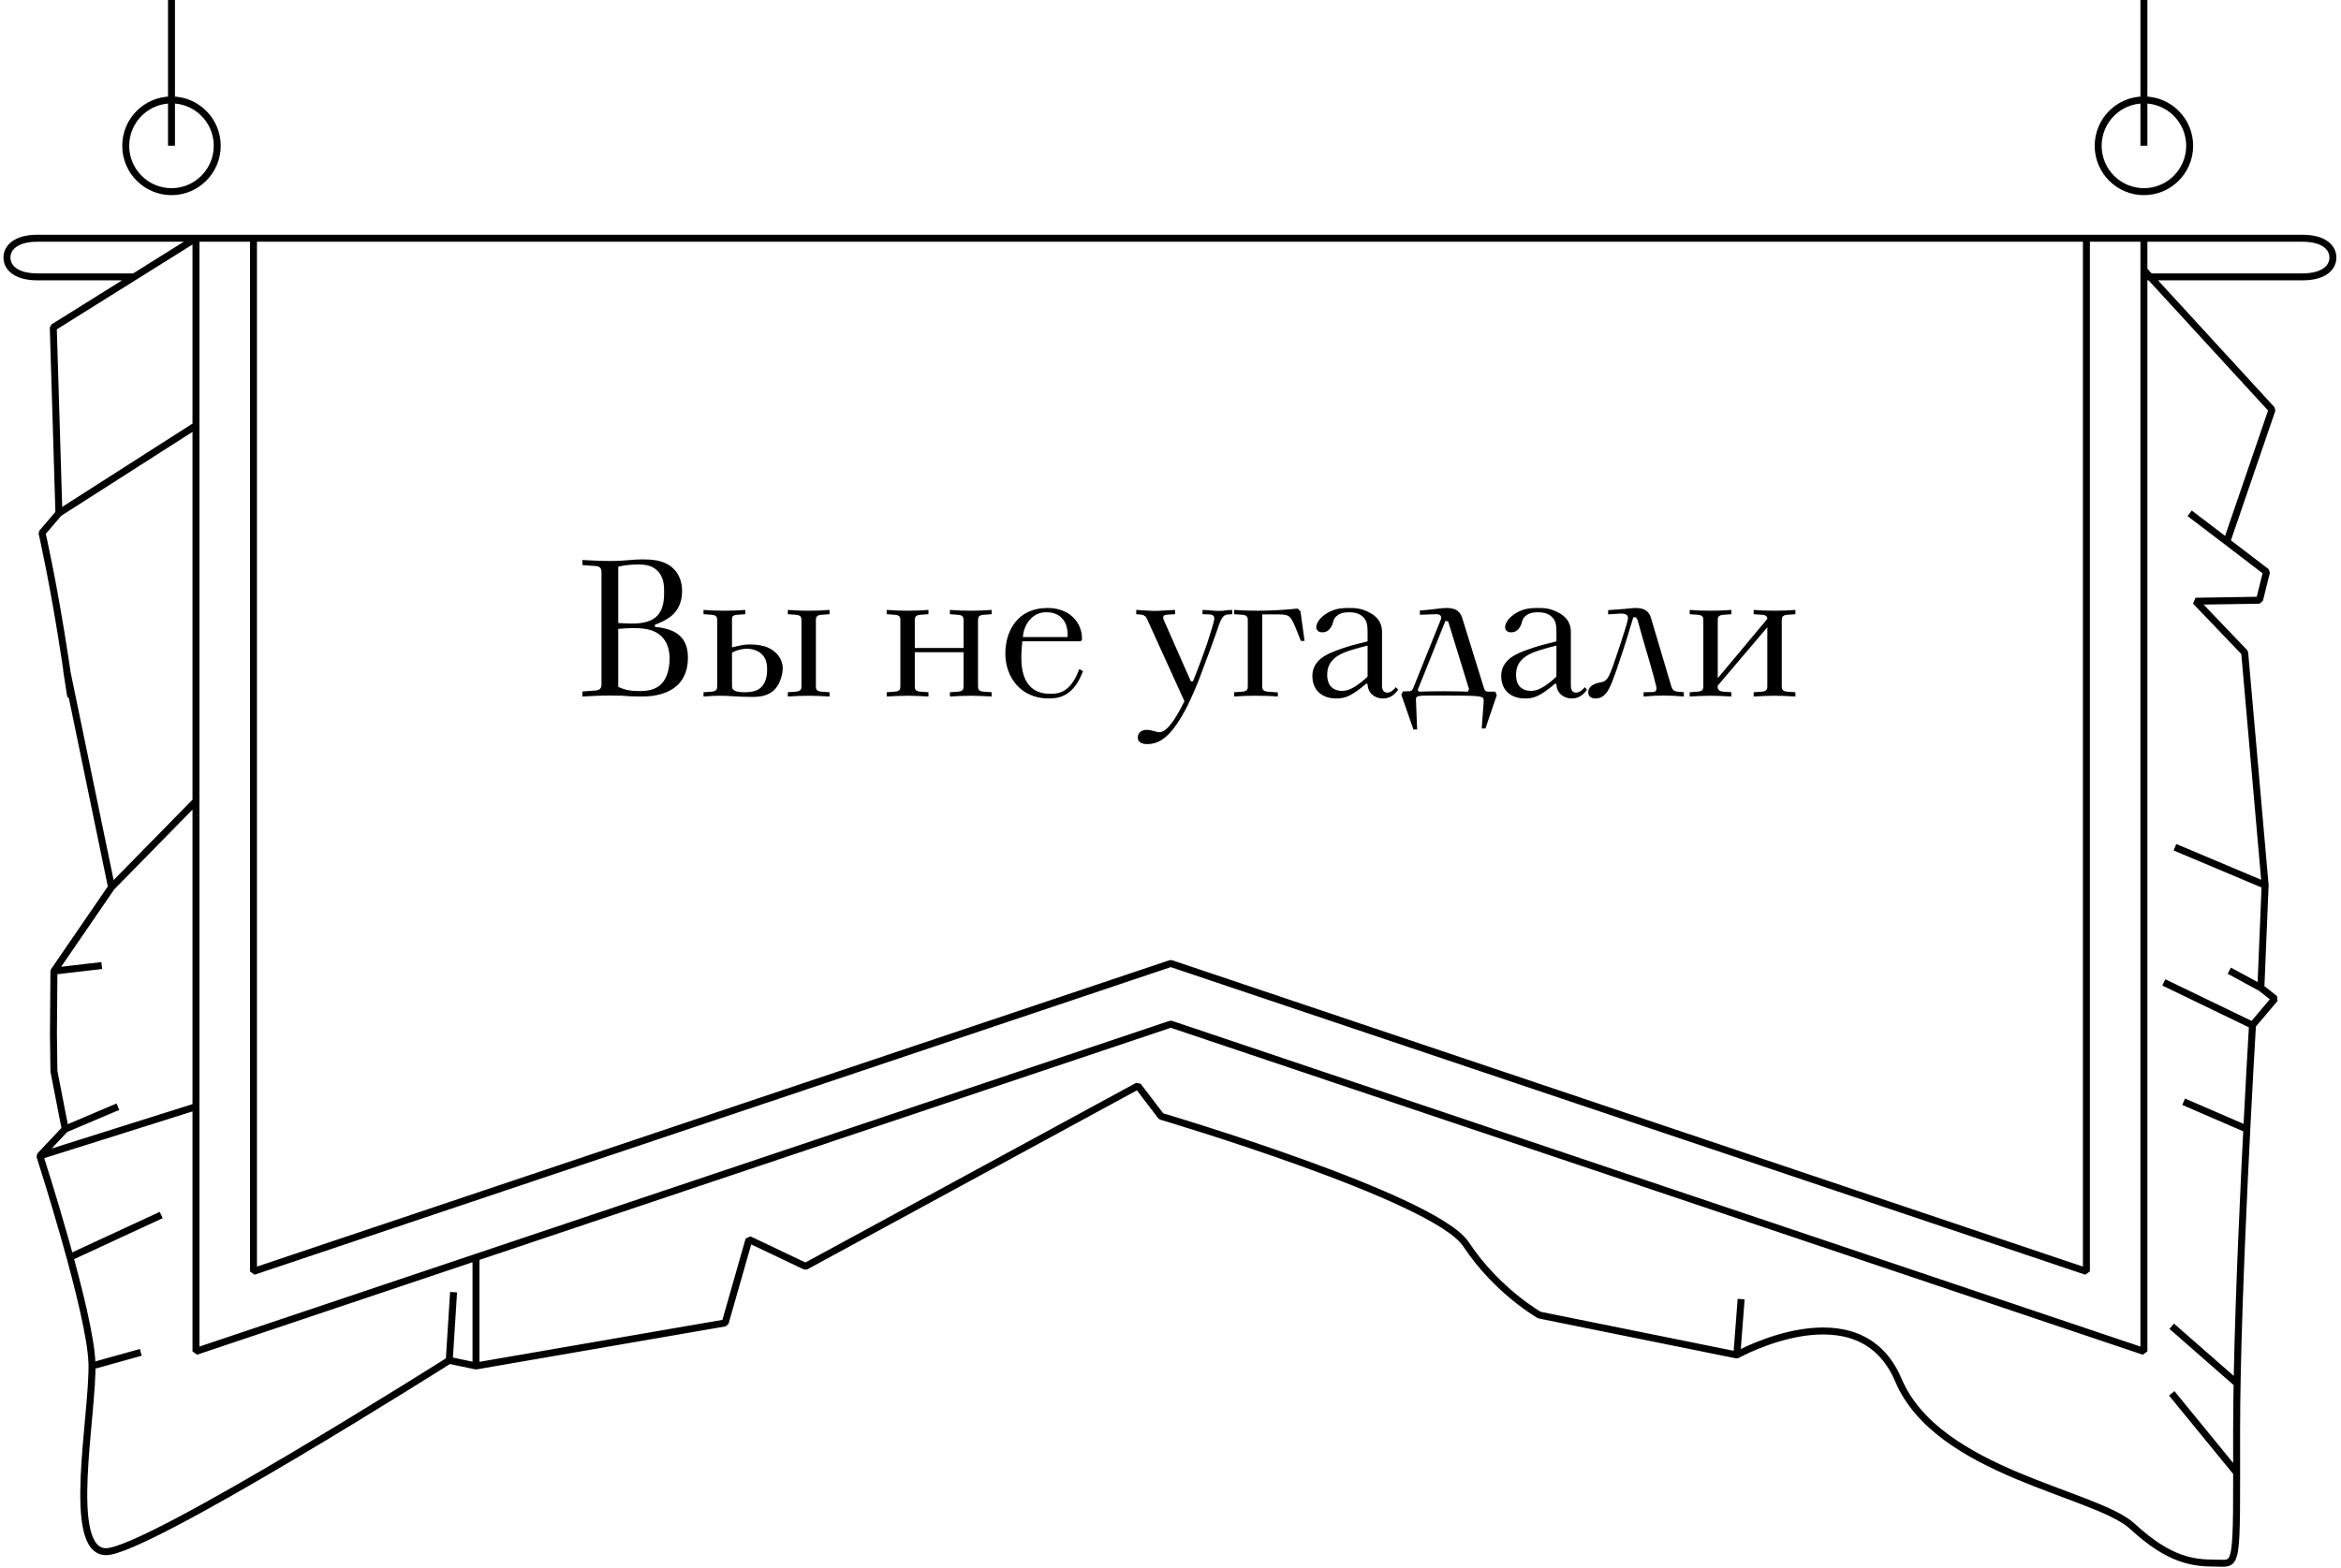
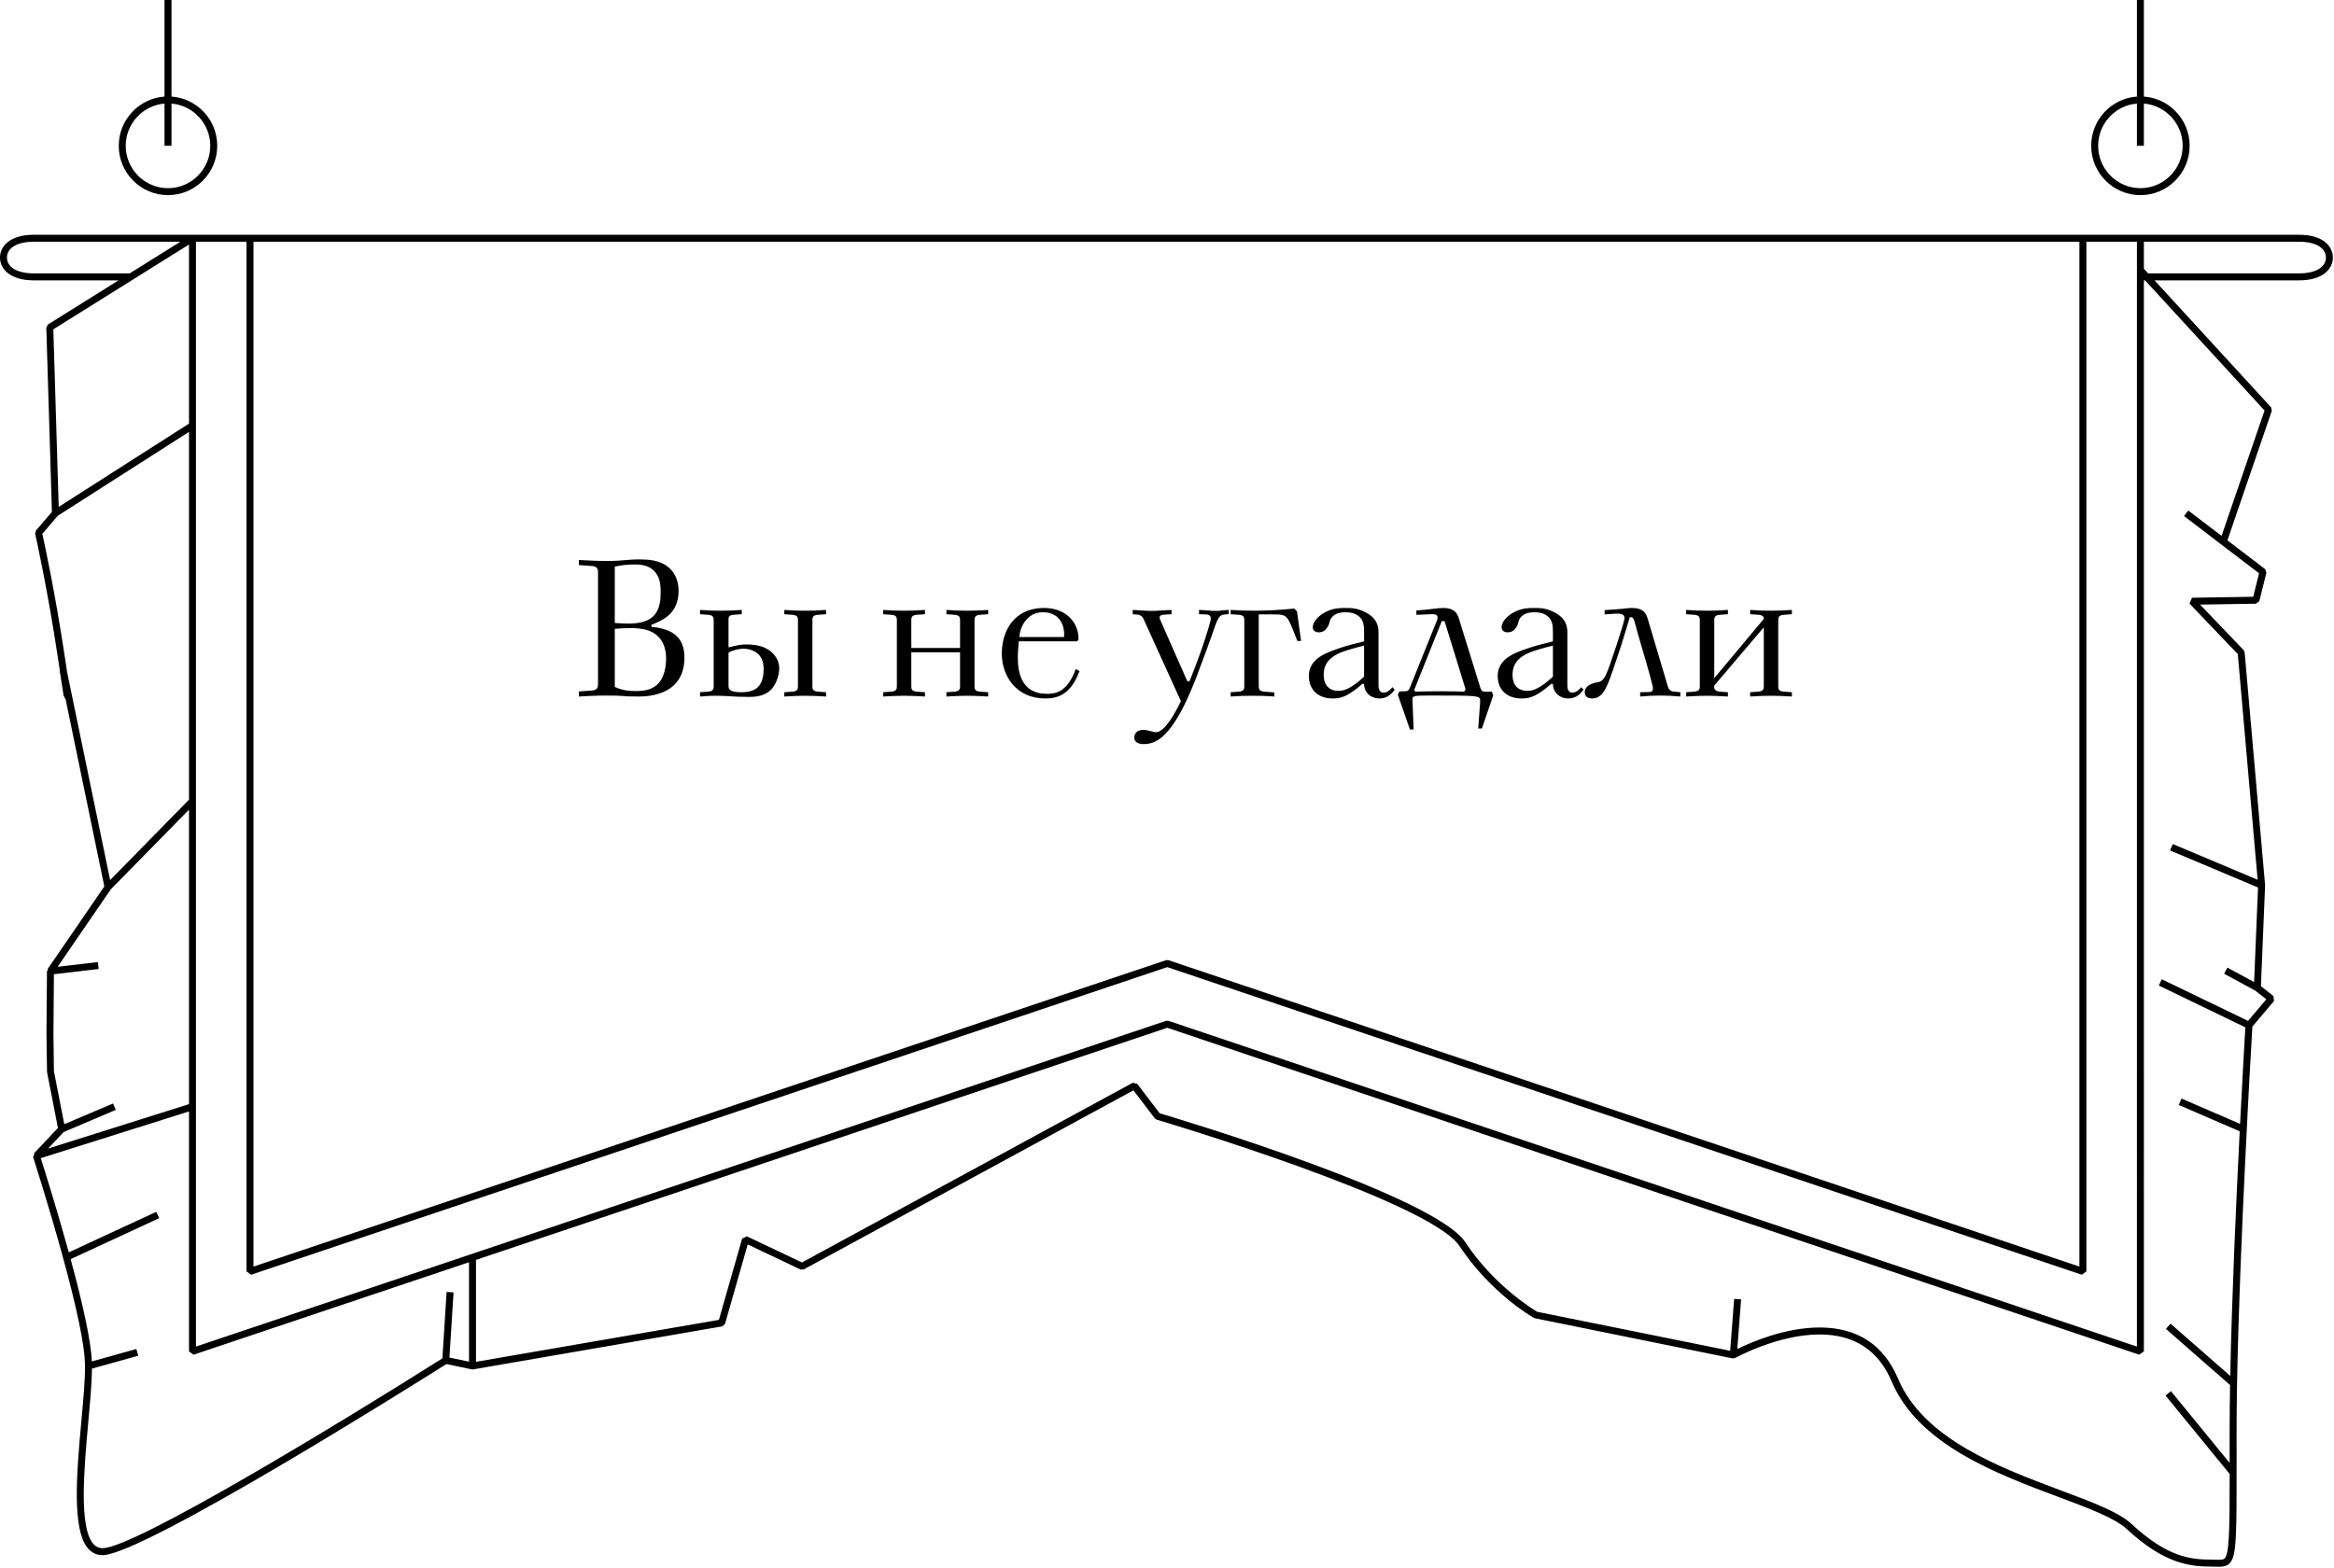
- <svg xmlns="http://www.w3.org/2000/svg" width="336px" height="225px" viewBox="0 0 336 225" version="1.1">
+ <svg xmlns="http://www.w3.org/2000/svg" width="335px" height="225px" viewBox="0 0 335 225" version="1.1">
  <defs />
  <g id="Page-1" stroke="none" stroke-width="1" fill="none" fill-rule="evenodd">
-     <g id="true" transform="translate(-443, -183)">
-       <g id="Imported-Layers-+-Вы-не-угадали" transform="translate(444, 183)">
-         <path d="M323.5,141.823 L324.11,127.092 L321.174,93.685 L314.125,86.319 L323.297,86.173 L324.309,82.111 L318.612,77.755 L325.101,58.82 L306.711,38.778 L306.711,194.023 L167.039,147.032 L27.128,194.023 L27.128,34.205 L6.647,47.008 L7.455,73.671 L5.032,76.509 C5.032,76.509 6.74,83.943 8.356,94.681 C9.971,105.419 8.561,96.202 8.561,96.202 L15.008,127.373 L6.74,139.425 L6.67,148.486 L6.74,153.812 L8.356,162.101 L4.721,165.952 C4.721,165.952 11.992,188.429 12.196,195.724 C12.401,203.017 8.35,222.776 14.217,222.776 C20.076,222.776 63.481,195.307 63.481,195.307 L67.319,196.114 L103.082,189.934 L106.5,177.958 L114.615,181.815 L162.319,155.898 L165.651,160.268 C165.651,160.268 204.96,171.896 209.405,178.629 C213.854,185.364 219.955,188.808 219.955,188.808 L248.287,194.536 C248.287,194.536 265.808,184.763 271.467,198.132 C277.123,211.502 299.83,214.29 305.084,219.153 C310.332,224.013 313.768,224.421 317.004,224.421 C320.237,224.421 320.024,225.8 320.018,205.543 C320.012,185.283 322.295,147.189 322.295,147.189 L325.503,143.398 L323.5,141.823 L323.5,141.823 Z M27.128,34.205 L4.373,34.205 C1.42,34.205 0,35.453 0,36.977 C0,38.504 1.42,39.75 4.373,39.75 L18.258,39.75 L27.128,34.205 L27.128,34.205 Z M329.468,34.205 L306.713,34.205 L306.713,39.75 L329.468,39.75 C332.418,39.75 333.838,38.504 333.838,36.977 C333.838,35.453 332.418,34.205 329.468,34.205 L329.468,34.205 Z M30.18,20.932 C30.18,24.566 27.239,27.516 23.615,27.516 C19.987,27.516 17.045,24.566 17.045,20.932 C17.045,17.299 19.987,14.35 23.615,14.35 C27.239,14.35 30.18,17.299 30.18,20.932 L30.18,20.932 Z M313.279,20.932 C313.279,24.566 310.338,27.516 306.715,27.516 C303.088,27.516 300.149,24.566 300.149,20.932 C300.149,17.299 303.088,14.35 306.715,14.35 C310.338,14.35 313.279,17.299 313.279,20.932 L313.279,20.932 Z M23.613,20.932 L23.613,0 L23.613,20.932 Z M306.713,20.932 L306.713,0 L306.713,20.932 Z M27.128,115.015 L15.008,127.373 L27.128,115.015 Z M8.356,162.101 L15.926,158.888 L8.356,162.101 Z M6.74,139.425 L13.606,138.623 L6.74,139.425 Z M7.455,73.671 L27.128,61.092 L7.455,73.671 Z M322.295,147.189 L309.569,141.044 L322.295,147.189 Z M323.5,141.823 L318.967,139.36 L323.5,141.823 Z M248.287,194.536 L248.903,186.516 L248.287,194.536 Z M67.319,196.114 L67.319,180.502 L67.319,196.114 Z M63.481,195.307 C63.529,194.632 64.1,185.519 64.1,185.519 L63.481,195.307 Z M4.721,165.952 L27.128,158.888 L4.721,165.952 Z M9.048,180.502 L22.143,174.44 L9.048,180.502 Z M12.199,196.114 L19.206,194.161 L12.199,196.114 Z M321.481,162.101 L312.416,158.177 L321.481,162.101 Z M320.088,198.627 L310.707,190.413 L320.088,198.627 Z M324.11,127.092 L311.164,121.638 L324.11,127.092 Z M318.612,77.755 L313.279,73.695 L318.612,77.755 Z M320.022,211.438 L310.707,200.044 L320.022,211.438 Z M298.459,34.205 L298.459,182.54 L167.039,138.324 L35.381,182.54 L35.381,34.205 L298.459,34.205 Z M27.128,34.205 L35.715,34.205 L27.128,34.205 Z M298.128,34.205 L306.715,34.205 L298.128,34.205 Z" id="Imported-Layers" stroke="#000000" stroke-linecap="round" stroke-linejoin="bevel" />
-         <path d="M82.588,80.4 L82.588,81.128 L84.52,81.268 C85.304,81.324 85.332,81.856 85.332,82.136 L85.332,98.264 C85.332,98.46 85.332,99.076 84.52,99.132 L82.588,99.272 L82.588,100 C83.624,99.944 84.94,99.86 86.536,99.86 C89.98,99.86 87.964,100 91.24,100 C93.256,100 95.048,99.468 96.168,98.432 C97.54,97.172 97.736,95.492 97.736,94.428 C97.736,93 97.372,91.712 96,90.844 C95.188,90.34 93.928,90.06 93.004,90.004 L93.004,89.696 C93.536,89.5 94.852,88.968 95.636,88.184 C96.7,87.12 96.896,85.804 96.896,84.852 C96.896,83.872 96.672,82.416 95.328,81.352 C94.124,80.4 92.444,80.316 91.38,80.316 C89.252,80.316 89.112,80.54 86.536,80.54 C85.248,80.54 83.596,80.456 82.588,80.4 L82.588,80.4 Z M87.74,90.284 C88.524,90.228 89.252,90.172 89.896,90.172 C91.576,90.172 92.724,90.424 93.564,91.04 C95.048,92.132 95.104,93.896 95.104,94.568 C95.104,95.772 94.824,97.088 94.18,97.9 C93.256,99.104 91.856,99.216 90.68,99.216 C89.504,99.216 88.692,99.048 87.74,98.628 L87.74,90.284 Z M87.74,81.352 C88.748,81.128 89.644,81.044 90.596,81.044 C91.604,81.044 92.724,81.156 93.564,82.164 C94.32,83.088 94.32,84.208 94.32,85.104 C94.32,86 94.236,87.204 93.592,88.1 C92.724,89.276 91.24,89.528 89.644,89.528 C89.028,89.528 88.384,89.472 87.74,89.444 L87.74,81.352 Z M104.064,89.052 C104.064,88.688 104.008,88.324 104.792,88.268 L105.968,88.184 L105.968,87.568 C104.96,87.652 103.98,87.68 102.972,87.68 C101.964,87.68 100.956,87.652 99.976,87.568 L99.976,88.184 L101.152,88.268 C101.88,88.324 101.936,88.66 101.936,89.052 L101.936,98.516 C101.936,98.908 101.88,99.244 101.152,99.3 L99.976,99.384 L99.976,100 C100.928,99.916 101.656,99.888 102.3,99.888 C103.84,99.888 104.82,100.056 106.948,100.056 C107.984,100.056 109.384,99.972 110.364,98.796 C110.924,98.124 111.344,96.892 111.344,95.94 C111.344,94.624 110.476,93.532 109.216,92.972 C108.516,92.664 107.564,92.524 106.64,92.524 C105.856,92.524 105.324,92.636 104.064,92.944 L104.064,89.052 Z M104.064,93.7 C104.764,93.308 105.576,93.14 106.22,93.14 C106.948,93.14 107.76,93.392 108.292,93.868 C109.048,94.568 109.104,95.492 109.104,96.108 C109.104,96.752 109.02,97.48 108.684,98.096 C108.18,99.048 107.284,99.384 105.856,99.384 C105.044,99.384 104.708,99.272 104.512,99.188 C104.064,98.964 104.064,98.74 104.064,98.404 L104.064,93.7 Z M114.032,98.516 C114.032,98.908 113.976,99.244 113.248,99.3 L112.072,99.384 L112.072,100 C113.052,99.944 114.06,99.888 115.068,99.888 C116.076,99.888 117.056,99.944 118.064,100 L118.064,99.384 L116.888,99.3 C116.16,99.244 116.104,98.908 116.104,98.516 L116.104,89.052 C116.104,88.66 116.16,88.324 116.888,88.268 L118.064,88.184 L118.064,87.568 C117.056,87.652 116.076,87.68 115.068,87.68 C114.06,87.68 113.052,87.652 112.072,87.568 L112.072,88.184 L113.248,88.268 C113.976,88.324 114.032,88.66 114.032,89.052 L114.032,98.516 Z M132.26,87.568 C131.252,87.652 130.272,87.68 129.264,87.68 C128.256,87.68 127.248,87.652 126.268,87.568 L126.268,88.184 L127.444,88.268 C128.172,88.324 128.228,88.66 128.228,89.052 L128.228,98.516 C128.228,98.908 128.172,99.244 127.444,99.3 L126.268,99.384 L126.268,100 C127.248,99.944 128.256,99.888 129.264,99.888 C130.272,99.888 131.252,99.944 132.26,100 L132.26,99.384 L131.084,99.3 C130.356,99.244 130.3,98.908 130.3,98.516 L130.3,93.644 L137.3,93.644 L137.3,98.516 C137.3,98.908 137.244,99.244 136.516,99.3 L135.34,99.384 L135.34,100 C136.32,99.944 137.328,99.888 138.336,99.888 C139.344,99.888 140.324,99.944 141.332,100 L141.332,99.384 L140.156,99.3 C139.428,99.244 139.372,98.908 139.372,98.516 L139.372,89.052 C139.372,88.66 139.428,88.324 140.156,88.268 L141.332,88.184 L141.332,87.568 C140.324,87.652 139.344,87.68 138.336,87.68 C137.328,87.68 136.32,87.652 135.34,87.568 L135.34,88.184 L136.516,88.268 C137.244,88.324 137.3,88.66 137.3,89.052 L137.3,93.028 L130.3,93.028 L130.3,89.052 C130.3,88.66 130.356,88.324 131.084,88.268 L132.26,88.184 L132.26,87.568 Z M154.436,96.36 L153.904,96.052 C152.7,99.384 150.992,99.608 149.844,99.608 C148.78,99.608 145.588,99.552 145.588,94.456 C145.588,93.56 145.672,92.692 145.728,92.076 L154.1,92.076 L154.296,91.852 C154.38,89.416 152.532,87.288 149.368,87.288 C144.944,87.288 143.292,90.704 143.292,93.84 C143.292,97.144 145.448,100.28 149.508,100.28 C151.076,100.28 153.12,99.916 154.436,96.36 L154.436,96.36 Z M145.812,91.46 C145.868,90.62 146.176,89.724 146.764,89.024 C147.604,88.044 148.5,87.904 149.228,87.904 C149.732,87.904 150.656,87.988 151.384,88.716 C152.196,89.528 152.28,90.732 152.224,91.46 L145.812,91.46 Z M169.92,97.816 L166.028,88.996 C166,88.912 165.944,88.8 165.944,88.688 C165.944,88.324 166.224,88.268 166.644,88.24 L167.652,88.184 L167.652,87.568 C166.224,87.624 165.608,87.708 164.796,87.708 C164.04,87.708 163.284,87.624 162.08,87.568 L162.08,88.184 L162.752,88.24 C163.424,88.296 163.592,88.772 163.704,89.024 L168.996,100.672 C168.268,102.156 166.728,105.124 165.412,105.124 C165.188,105.124 164.936,105.04 164.6,104.956 C164.208,104.844 163.9,104.788 163.592,104.788 C162.584,104.788 162.304,105.432 162.304,105.908 C162.304,106.3 162.584,106.832 163.62,106.832 C165.272,106.832 166.924,106.02 169.108,101.96 C170.032,100.252 171.012,97.76 171.124,97.48 C171.544,96.388 171.992,95.128 172.832,92.888 C173.7,90.564 173.924,89.696 174.176,89.164 C174.484,88.548 174.68,88.24 175.38,88.212 L175.856,88.184 L175.856,87.568 C174.008,87.652 175.184,87.708 173.84,87.708 C173.168,87.708 173.112,87.624 171.6,87.568 L171.6,88.184 L172.58,88.212 C173.504,88.24 173.308,88.912 173.168,89.416 C172.916,90.312 172.188,92.944 170.228,97.816 L169.92,97.816 Z M186.244,92.02 L185.656,87.764 L185.264,87.372 C183.332,87.568 181.484,87.68 179.552,87.68 C178.46,87.68 177.34,87.652 176.136,87.568 L176.136,88.184 L177.312,88.268 C178.04,88.324 178.096,88.66 178.096,89.052 L178.096,98.516 C178.096,98.908 178.04,99.244 177.312,99.3 L176.136,99.384 L176.136,100 C177.2,99.916 178.236,99.888 179.244,99.888 C180.336,99.888 181.4,99.916 182.408,100 L182.408,99.412 L180.952,99.3 C180.224,99.244 180.168,98.908 180.168,98.516 L180.168,88.212 L182.128,88.212 C183.976,88.212 184.172,88.24 184.956,90.116 C185.012,90.256 185.18,90.648 185.712,92.02 L186.244,92.02 Z M195.288,92.076 C195.12,92.132 194.952,92.16 194.784,92.216 C194.14,92.384 193.468,92.524 192.824,92.72 C191.984,92.972 189.66,93.672 188.624,94.512 C187.644,95.324 187.364,96.192 187.364,97.06 C187.364,99.104 188.764,100.28 190.78,100.28 C191.732,100.28 192.432,100.084 193.412,99.44 C193.972,99.076 194.644,98.544 195.092,98.152 L195.288,98.208 C195.288,99.44 196.268,100.28 197.472,100.28 C198.396,100.28 199.068,99.86 199.684,99.02 L199.348,98.656 C199.068,99.048 198.564,99.44 198.116,99.44 C197.752,99.44 197.36,99.272 197.36,98.404 L197.36,90.788 C197.36,89.976 197.192,88.744 195.428,87.876 C194.308,87.316 193.524,87.288 192.628,87.288 C191.788,87.288 190.92,87.316 189.912,87.792 C188.904,88.268 187.924,89.164 187.924,90.06 C187.924,90.592 188.4,90.788 188.764,90.788 C189.1,90.788 189.52,90.704 189.856,90.284 C190.528,89.5 190.136,88.996 190.92,88.38 C191.424,87.988 192.04,87.904 192.6,87.904 C193.188,87.904 193.86,87.96 194.476,88.436 C195.204,88.996 195.288,89.752 195.288,90.732 L195.288,92.076 Z M195.288,97.144 C194.756,97.648 194.112,98.18 193.524,98.544 C192.936,98.908 192.348,99.188 191.62,99.188 C190.696,99.188 190.192,98.796 189.912,98.432 C189.548,97.928 189.492,97.284 189.492,96.92 C189.492,96.08 189.688,95.408 190.248,94.792 C191.004,93.952 192.208,93.56 193.02,93.308 C193.944,93.028 194.672,92.832 195.288,92.692 L195.288,97.144 Z M202.792,87.652 L202.792,88.268 L204.948,88.184 C205.508,88.156 205.844,88.268 205.844,88.688 C205.844,88.828 205.788,88.996 205.676,89.248 L201.868,98.712 C201.644,99.272 201.42,99.244 201.084,99.244 L200.356,99.272 L200.132,99.748 L201.868,104.732 L202.4,104.732 L202.232,100.588 C202.204,99.916 202.26,99.86 204.472,99.86 L206.124,99.86 C210.408,99.86 211.024,99.916 211.472,100.028 C212.004,100.168 211.976,100.336 211.92,101.148 L211.668,104.592 L212.2,104.592 L213.824,99.832 L213.628,99.3 L212.62,99.3 C212.284,99.3 212.116,99.216 211.948,98.656 L208.868,88.716 C208.644,88.016 208.168,87.288 206.712,87.288 C205.844,87.288 205.06,87.456 203.772,87.568 L202.792,87.652 Z M206.46,89.136 L206.852,89.22 L209.848,98.936 L209.68,99.3 C208.868,99.272 207.608,99.244 206.236,99.244 C204.752,99.244 203.576,99.272 202.624,99.3 L202.484,99.048 L206.46,89.136 Z M222.392,92.076 C222.224,92.132 222.056,92.16 221.888,92.216 C221.244,92.384 220.572,92.524 219.928,92.72 C219.088,92.972 216.764,93.672 215.728,94.512 C214.748,95.324 214.468,96.192 214.468,97.06 C214.468,99.104 215.868,100.28 217.884,100.28 C218.836,100.28 219.536,100.084 220.516,99.44 C221.076,99.076 221.748,98.544 222.196,98.152 L222.392,98.208 C222.392,99.44 223.372,100.28 224.576,100.28 C225.5,100.28 226.172,99.86 226.788,99.02 L226.452,98.656 C226.172,99.048 225.668,99.44 225.22,99.44 C224.856,99.44 224.464,99.272 224.464,98.404 L224.464,90.788 C224.464,89.976 224.296,88.744 222.532,87.876 C221.412,87.316 220.628,87.288 219.732,87.288 C218.892,87.288 218.024,87.316 217.016,87.792 C216.008,88.268 215.028,89.164 215.028,90.06 C215.028,90.592 215.504,90.788 215.868,90.788 C216.204,90.788 216.624,90.704 216.96,90.284 C217.632,89.5 217.24,88.996 218.024,88.38 C218.528,87.988 219.144,87.904 219.704,87.904 C220.292,87.904 220.964,87.96 221.58,88.436 C222.308,88.996 222.392,89.752 222.392,90.732 L222.392,92.076 Z M222.392,97.144 C221.86,97.648 221.216,98.18 220.628,98.544 C220.04,98.908 219.452,99.188 218.724,99.188 C217.8,99.188 217.296,98.796 217.016,98.432 C216.652,97.928 216.596,97.284 216.596,96.92 C216.596,96.08 216.792,95.408 217.352,94.792 C218.108,93.952 219.312,93.56 220.124,93.308 C221.048,93.028 221.776,92.832 222.392,92.692 L222.392,97.144 Z M229.812,87.596 L229.812,88.212 L231.436,88.1 C232.752,88.016 232.724,88.604 232.612,89.052 C232.528,89.444 232.304,90.256 231.52,92.636 C230.652,95.268 230.316,96.192 229.98,96.92 C229.84,97.2 229.672,97.536 229.336,97.76 C228.888,98.04 228.608,97.9 227.88,98.208 C227.488,98.376 226.956,98.74 226.956,99.384 C226.956,99.972 227.348,100.28 228.02,100.28 C228.664,100.28 229.14,100 229.56,99.468 C230.064,98.824 230.512,97.788 231.8,93.84 C232.5,91.768 232.668,91.068 233.424,88.632 L233.62,88.604 C233.9,88.632 233.984,88.828 234.152,89.416 C234.432,90.424 234.712,91.46 235.02,92.496 C235.244,93.28 235.496,94.092 235.72,94.876 C236.308,96.892 236.42,97.396 236.7,98.488 C236.728,98.6 236.924,99.356 236.252,99.356 L234.908,99.384 L234.908,100 C235.86,99.916 236.812,99.86 237.736,99.86 C238.744,99.86 239.724,99.916 240.676,100 L240.676,99.384 L239.78,99.3 C239.416,99.272 239.052,99.132 238.884,98.544 L235.944,88.66 C235.636,87.652 234.88,87.288 233.732,87.288 C233.172,87.288 232.696,87.4 231.744,87.456 L229.812,87.596 Z M252.66,98.516 C252.66,98.908 252.604,99.244 251.876,99.3 L250.7,99.384 L250.7,100 C251.68,99.944 252.688,99.888 253.696,99.888 C254.704,99.888 255.684,99.944 256.692,100 L256.692,99.384 L255.516,99.3 C254.788,99.244 254.732,98.908 254.732,98.516 L254.732,89.052 C254.732,88.66 254.788,88.324 255.516,88.268 L256.692,88.184 L256.692,87.568 C255.684,87.652 254.704,87.68 253.696,87.68 C252.688,87.68 251.68,87.652 250.7,87.568 L250.7,88.184 L251.876,88.268 C252.016,88.268 252.716,88.324 252.66,88.856 L245.548,97.368 L245.548,89.052 C245.548,88.66 245.604,88.324 246.332,88.268 L247.508,88.184 L247.508,87.568 C246.5,87.652 245.52,87.68 244.512,87.68 C243.504,87.68 242.496,87.652 241.516,87.568 L241.516,88.184 L242.692,88.268 C243.42,88.324 243.476,88.66 243.476,89.052 L243.476,98.516 C243.476,98.908 243.42,99.244 242.692,99.3 L241.516,99.384 L241.516,100 C242.496,99.944 243.504,99.888 244.512,99.888 C245.52,99.888 246.5,99.944 247.508,100 L247.508,99.384 L246.332,99.3 C246.08,99.272 245.408,99.188 245.548,98.432 L252.66,90.06 L252.66,98.516 Z" id="Вы-не-угадали" fill="#000000" />
+     <g id="true" transform="translate(-444, -183)" fill="#000000">
+       <g id="Imported-Layers" transform="translate(444, 183)">
+         <path d="M318.524,224.94 C318.382,224.94 318.231,224.937 318.068,224.932 C317.894,224.927 317.706,224.921 317.504,224.921 C314.251,224.921 310.625,224.504 305.244,219.519 C303.548,217.949 299.813,216.552 295.488,214.934 C286.513,211.575 275.343,207.395 271.506,198.326 C269.614,193.856 266.137,191.59 261.17,191.59 C255.166,191.59 249.092,194.94 249.03,194.973 L248.688,195.026 L220.209,189.244 C219.956,189.101 213.951,185.662 209.487,178.905 C205.193,172.399 166.401,160.863 166.009,160.747 L165.753,160.57 L162.681,156.542 L115.354,182.254 L114.9,182.265 L107.319,178.663 L104.063,190.071 L103.667,190.427 L67.904,196.606 L67.716,196.603 L64.077,195.838 C60.671,197.989 20.524,223.275 14.717,223.275 C13.92,223.275 13.238,222.973 12.692,222.374 C10.256,219.707 11.017,211.336 11.687,203.95 C11.961,200.942 12.219,198.101 12.202,196.116 L12.196,195.738 C12.121,193.055 11.068,187.972 9.066,180.634 C7.049,173.24 4.768,166.177 4.746,166.106 L4.936,165.735 L4.858,165.609 L8.316,161.945 L6.75,153.908 L6.67,148.493 L6.74,139.421 L6.893,139.25 L6.828,139.141 L14.975,127.266 L9.409,100.352 C9.327,100.301 9.26,100.184 9.188,99.927 L9.134,99.932 C9.128,99.884 9.09,99.622 9.006,99.054 C8.898,98.444 8.763,97.559 8.567,96.278 L8.59,96.273 L8.362,94.755 C6.768,84.162 5.062,76.695 5.045,76.62 L5.152,76.184 L7.45,73.493 L6.647,47.023 L6.882,46.584 L17.015,40.25 L4.873,40.25 C1.276,40.25 0,38.487 0,36.977 C0,35.468 1.276,33.705 4.873,33.705 L329.968,33.705 C333.562,33.705 334.838,35.468 334.838,36.977 C334.838,38.487 333.562,40.25 329.968,40.25 L309.24,40.25 L325.97,58.482 L326.074,58.982 L319.701,77.576 L325.112,81.713 L325.294,82.231 L324.282,86.294 L323.805,86.673 L315.778,86.801 L322.035,93.339 L322.172,93.641 L325.108,127.048 L325.08,127.067 L325.11,127.112 L324.51,141.588 L326.312,143.006 L326.385,143.722 L323.284,147.386 C323.139,149.846 321.447,178.746 321.086,198.635 C321.042,201.092 321.016,203.415 321.018,205.543 L321.021,209.077 C321.031,220.675 321.034,223.431 320.004,224.463 C319.584,224.883 319.044,224.94 318.524,224.94 L318.524,224.94 Z M261.17,190.59 C266.576,190.59 270.364,193.062 272.427,197.937 C276.096,206.61 287.043,210.705 295.839,213.997 C300.263,215.652 304.083,217.082 305.924,218.785 C311.044,223.528 314.323,223.921 317.504,223.921 C317.716,223.921 317.914,223.927 318.098,223.932 C318.745,223.953 319.119,223.935 319.296,223.756 C319.969,223.083 320.025,219.868 320.023,211.616 L310.82,200.36 L311.594,199.727 L320.022,210.035 C320.02,209.722 320.02,209.403 320.02,209.078 L320.018,205.543 C320.017,203.476 320.04,201.226 320.082,198.848 L310.878,190.789 L311.536,190.037 L320.108,197.541 C320.332,186.401 320.945,172.718 321.466,162.424 L312.718,158.637 L313.114,157.719 L321.519,161.357 C321.886,154.19 322.196,148.852 322.276,147.494 L309.851,141.494 L310.286,140.594 L322.663,146.57 L325.286,143.471 L323.723,142.241 L319.229,139.799 L319.705,138.92 L323.533,141 L324.096,127.418 L311.47,122.1 L311.858,121.178 L324.039,126.308 L321.191,93.904 L314.264,86.664 L314.617,85.819 L323.404,85.679 L324.244,82.309 L313.477,74.093 L314.082,73.297 L318.863,76.937 L325.032,58.939 L307.883,40.25 L307.711,40.25 L307.711,194.024 L307.052,194.497 L167.539,147.56 L68.319,180.884 L68.319,195.519 L103.187,189.494 L106.519,177.821 L107.215,177.507 L115.1,181.254 L162.58,155.459 L163.216,155.596 L166.45,159.835 C169.546,160.756 205.927,171.695 210.321,178.354 C214.409,184.54 219.968,187.942 220.635,188.335 L248.332,193.934 L248.904,186.478 L249.901,186.554 L249.354,193.68 C251.25,192.744 256.16,190.59 261.17,190.59 L261.17,190.59 Z M13.203,196.492 C13.187,198.495 12.942,201.194 12.683,204.041 C12.063,210.865 11.292,219.359 13.431,221.7 C13.785,222.087 14.205,222.276 14.717,222.276 C19.215,222.276 48.462,204.529 63.498,195.021 L64.101,185.488 L65.099,185.551 L65.097,185.583 C65.064,186.112 64.631,193.018 64.508,194.906 L67.319,195.497 L67.319,181.22 L27.787,194.497 L27.128,194.024 L27.128,159.57 L5.85,166.278 C6.382,167.943 8.196,173.701 9.874,179.8 L22.433,173.985 L22.853,174.893 L10.141,180.778 C12.034,187.758 13.057,192.692 13.186,195.459 L19.572,193.68 L19.84,194.643 L13.203,196.492 L13.203,196.492 Z M28.128,34.705 L28.128,193.328 L167.38,146.558 L167.699,146.558 L306.711,193.328 L306.713,34.705 L299.459,34.705 L299.459,182.54 L298.8,183.014 L167.539,138.852 L36.04,183.014 L35.381,182.54 L35.381,34.705 L28.128,34.705 L28.128,34.705 Z M36.381,34.705 L36.381,181.845 L167.38,137.85 L167.699,137.85 L298.459,181.844 L298.459,34.705 L36.381,34.705 L36.381,34.705 Z M9.148,162.52 L6.905,164.897 L27.128,158.522 L27.128,116.239 L15.895,127.692 L8.275,138.801 L14.048,138.126 L14.164,139.12 L7.737,139.87 L7.67,148.49 L7.74,153.806 L9.228,161.4 L16.23,158.429 L16.621,159.349 L9.148,162.52 L9.148,162.52 Z M6.075,76.643 C6.382,78.022 7.912,85.049 9.351,94.607 L9.641,96.543 L15.808,126.353 L27.128,114.811 L27.128,62.005 L8.287,74.052 L6.075,76.643 L6.075,76.643 Z M7.655,47.28 L8.428,72.775 L27.128,60.818 L27.128,35.107 L7.655,47.28 L7.655,47.28 Z M308.323,39.25 L329.968,39.25 C332.355,39.25 333.838,38.379 333.838,36.977 C333.838,35.576 332.355,34.705 329.968,34.705 L307.713,34.705 L307.713,38.586 L308.323,39.25 L308.323,39.25 Z M4.873,34.705 C2.484,34.705 1,35.576 1,36.977 C1,38.379 2.484,39.25 4.873,39.25 L18.614,39.25 L25.885,34.705 L4.873,34.705 L4.873,34.705 Z M307.215,28.016 C303.318,28.016 300.149,24.839 300.149,20.932 C300.149,17.197 303.05,14.127 306.713,13.867 L306.713,0 L307.713,0 L307.713,13.867 C309.411,13.986 310.993,14.706 312.209,15.925 C313.544,17.264 314.28,19.042 314.28,20.932 C314.28,24.839 311.11,28.016 307.215,28.016 L307.215,28.016 Z M306.713,14.871 C303.601,15.127 301.148,17.749 301.148,20.932 C301.148,24.287 303.87,27.016 307.215,27.016 C310.559,27.016 313.279,24.287 313.279,20.932 C313.279,17.748 310.825,15.127 307.715,14.871 L307.713,20.932 L306.713,20.932 L306.713,14.871 L306.713,14.871 Z M24.115,28.016 C20.217,28.016 17.045,24.839 17.045,20.932 C17.045,17.197 19.948,14.127 23.613,13.867 L23.613,0 L24.613,0 L24.613,13.867 C28.277,14.124 31.18,17.195 31.18,20.932 C31.18,24.839 28.011,28.016 24.115,28.016 L24.115,28.016 Z M23.613,14.871 C20.5,15.128 18.045,17.749 18.045,20.932 C18.045,24.287 20.768,27.016 24.115,27.016 C27.459,27.016 30.18,24.287 30.18,20.932 C30.18,17.746 27.725,15.125 24.613,14.871 L24.613,20.932 L23.613,20.932 L23.613,14.871 L23.613,14.871 Z" id="Fill-1" />
+         <path d="M83.088,80.4 L83.088,81.128 L85.02,81.268 C85.804,81.324 85.832,81.856 85.832,82.136 L85.832,98.264 C85.832,98.46 85.832,99.076 85.02,99.132 L83.088,99.272 L83.088,100 C84.124,99.944 85.44,99.86 87.036,99.86 C90.48,99.86 88.464,100 91.74,100 C93.756,100 95.548,99.468 96.668,98.432 C98.04,97.172 98.236,95.492 98.236,94.428 C98.236,93 97.872,91.712 96.5,90.844 C95.688,90.34 94.428,90.06 93.504,90.004 L93.504,89.696 C94.036,89.5 95.352,88.968 96.136,88.184 C97.2,87.12 97.396,85.804 97.396,84.852 C97.396,83.872 97.172,82.416 95.828,81.352 C94.624,80.4 92.944,80.316 91.88,80.316 C89.752,80.316 89.612,80.54 87.036,80.54 C85.748,80.54 84.096,80.456 83.088,80.4 L83.088,80.4 Z M88.24,90.284 C89.024,90.228 89.752,90.172 90.396,90.172 C92.076,90.172 93.224,90.424 94.064,91.04 C95.548,92.132 95.604,93.896 95.604,94.568 C95.604,95.772 95.324,97.088 94.68,97.9 C93.756,99.104 92.356,99.216 91.18,99.216 C90.004,99.216 89.192,99.048 88.24,98.628 L88.24,90.284 L88.24,90.284 Z M88.24,81.352 C89.248,81.128 90.144,81.044 91.096,81.044 C92.104,81.044 93.224,81.156 94.064,82.164 C94.82,83.088 94.82,84.208 94.82,85.104 C94.82,86 94.736,87.204 94.092,88.1 C93.224,89.276 91.74,89.528 90.144,89.528 C89.528,89.528 88.884,89.472 88.24,89.444 L88.24,81.352 L88.24,81.352 Z M104.564,89.052 C104.564,88.688 104.508,88.324 105.292,88.268 L106.468,88.184 L106.468,87.568 C105.46,87.652 104.48,87.68 103.472,87.68 C102.464,87.68 101.456,87.652 100.476,87.568 L100.476,88.184 L101.652,88.268 C102.38,88.324 102.436,88.66 102.436,89.052 L102.436,98.516 C102.436,98.908 102.38,99.244 101.652,99.3 L100.476,99.384 L100.476,100 C101.428,99.916 102.156,99.888 102.8,99.888 C104.34,99.888 105.32,100.056 107.448,100.056 C108.484,100.056 109.884,99.972 110.864,98.796 C111.424,98.124 111.844,96.892 111.844,95.94 C111.844,94.624 110.976,93.532 109.716,92.972 C109.016,92.664 108.064,92.524 107.14,92.524 C106.356,92.524 105.824,92.636 104.564,92.944 L104.564,89.052 L104.564,89.052 Z M104.564,93.7 C105.264,93.308 106.076,93.14 106.72,93.14 C107.448,93.14 108.26,93.392 108.792,93.868 C109.548,94.568 109.604,95.492 109.604,96.108 C109.604,96.752 109.52,97.48 109.184,98.096 C108.68,99.048 107.784,99.384 106.356,99.384 C105.544,99.384 105.208,99.272 105.012,99.188 C104.564,98.964 104.564,98.74 104.564,98.404 L104.564,93.7 L104.564,93.7 Z M114.532,98.516 C114.532,98.908 114.476,99.244 113.748,99.3 L112.572,99.384 L112.572,100 C113.552,99.944 114.56,99.888 115.568,99.888 C116.576,99.888 117.556,99.944 118.564,100 L118.564,99.384 L117.388,99.3 C116.66,99.244 116.604,98.908 116.604,98.516 L116.604,89.052 C116.604,88.66 116.66,88.324 117.388,88.268 L118.564,88.184 L118.564,87.568 C117.556,87.652 116.576,87.68 115.568,87.68 C114.56,87.68 113.552,87.652 112.572,87.568 L112.572,88.184 L113.748,88.268 C114.476,88.324 114.532,88.66 114.532,89.052 L114.532,98.516 L114.532,98.516 Z M132.76,87.568 C131.752,87.652 130.772,87.68 129.764,87.68 C128.756,87.68 127.748,87.652 126.768,87.568 L126.768,88.184 L127.944,88.268 C128.672,88.324 128.728,88.66 128.728,89.052 L128.728,98.516 C128.728,98.908 128.672,99.244 127.944,99.3 L126.768,99.384 L126.768,100 C127.748,99.944 128.756,99.888 129.764,99.888 C130.772,99.888 131.752,99.944 132.76,100 L132.76,99.384 L131.584,99.3 C130.856,99.244 130.8,98.908 130.8,98.516 L130.8,93.644 L137.8,93.644 L137.8,98.516 C137.8,98.908 137.744,99.244 137.016,99.3 L135.84,99.384 L135.84,100 C136.82,99.944 137.828,99.888 138.836,99.888 C139.844,99.888 140.824,99.944 141.832,100 L141.832,99.384 L140.656,99.3 C139.928,99.244 139.872,98.908 139.872,98.516 L139.872,89.052 C139.872,88.66 139.928,88.324 140.656,88.268 L141.832,88.184 L141.832,87.568 C140.824,87.652 139.844,87.68 138.836,87.68 C137.828,87.68 136.82,87.652 135.84,87.568 L135.84,88.184 L137.016,88.268 C137.744,88.324 137.8,88.66 137.8,89.052 L137.8,93.028 L130.8,93.028 L130.8,89.052 C130.8,88.66 130.856,88.324 131.584,88.268 L132.76,88.184 L132.76,87.568 L132.76,87.568 Z M154.936,96.36 L154.404,96.052 C153.2,99.384 151.492,99.608 150.344,99.608 C149.28,99.608 146.088,99.552 146.088,94.456 C146.088,93.56 146.172,92.692 146.228,92.076 L154.6,92.076 L154.796,91.852 C154.88,89.416 153.032,87.288 149.868,87.288 C145.444,87.288 143.792,90.704 143.792,93.84 C143.792,97.144 145.948,100.28 150.008,100.28 C151.576,100.28 153.62,99.916 154.936,96.36 L154.936,96.36 Z M146.312,91.46 C146.368,90.62 146.676,89.724 147.264,89.024 C148.104,88.044 149,87.904 149.728,87.904 C150.232,87.904 151.156,87.988 151.884,88.716 C152.696,89.528 152.78,90.732 152.724,91.46 L146.312,91.46 L146.312,91.46 Z M170.42,97.816 L166.528,88.996 C166.5,88.912 166.444,88.8 166.444,88.688 C166.444,88.324 166.724,88.268 167.144,88.24 L168.152,88.184 L168.152,87.568 C166.724,87.624 166.108,87.708 165.296,87.708 C164.54,87.708 163.784,87.624 162.58,87.568 L162.58,88.184 L163.252,88.24 C163.924,88.296 164.092,88.772 164.204,89.024 L169.496,100.672 C168.768,102.156 167.228,105.124 165.912,105.124 C165.688,105.124 165.436,105.04 165.1,104.956 C164.708,104.844 164.4,104.788 164.092,104.788 C163.084,104.788 162.804,105.432 162.804,105.908 C162.804,106.3 163.084,106.832 164.12,106.832 C165.772,106.832 167.424,106.02 169.607,101.96 C170.532,100.252 171.512,97.76 171.624,97.48 C172.044,96.388 172.492,95.128 173.332,92.888 C174.2,90.564 174.424,89.696 174.676,89.164 C174.984,88.548 175.18,88.24 175.88,88.212 L176.355,88.184 L176.355,87.568 C174.508,87.652 175.684,87.708 174.34,87.708 C173.668,87.708 173.611,87.624 172.1,87.568 L172.1,88.184 L173.08,88.212 C174.004,88.24 173.809,88.912 173.668,89.416 C173.416,90.312 172.687,92.944 170.729,97.816 L170.42,97.816 L170.42,97.816 Z M186.744,92.02 L186.156,87.764 L185.764,87.372 C183.832,87.568 181.984,87.68 180.053,87.68 C178.96,87.68 177.84,87.652 176.637,87.568 L176.637,88.184 L177.812,88.268 C178.54,88.324 178.596,88.66 178.596,89.052 L178.596,98.516 C178.596,98.908 178.54,99.244 177.812,99.3 L176.637,99.384 L176.637,100 C177.7,99.916 178.736,99.888 179.744,99.888 C180.836,99.888 181.9,99.916 182.908,100 L182.908,99.412 L181.452,99.3 C180.725,99.244 180.668,98.908 180.668,98.516 L180.668,88.212 L182.628,88.212 C184.477,88.212 184.672,88.24 185.456,90.116 C185.512,90.256 185.68,90.648 186.212,92.02 L186.744,92.02 L186.744,92.02 Z M195.788,92.076 C195.62,92.132 195.452,92.16 195.284,92.216 C194.64,92.384 193.968,92.524 193.324,92.72 C192.484,92.972 190.16,93.672 189.124,94.512 C188.145,95.324 187.863,96.192 187.863,97.06 C187.863,99.104 189.264,100.28 191.28,100.28 C192.233,100.28 192.932,100.084 193.912,99.44 C194.473,99.076 195.144,98.544 195.592,98.152 L195.788,98.208 C195.788,99.44 196.768,100.28 197.973,100.28 C198.897,100.28 199.568,99.86 200.183,99.02 L199.848,98.656 C199.568,99.048 199.065,99.44 198.616,99.44 C198.252,99.44 197.859,99.272 197.859,98.404 L197.859,90.788 C197.859,89.976 197.692,88.744 195.928,87.876 C194.809,87.316 194.024,87.288 193.128,87.288 C192.288,87.288 191.42,87.316 190.412,87.792 C189.405,88.268 188.424,89.164 188.424,90.06 C188.424,90.592 188.901,90.788 189.264,90.788 C189.6,90.788 190.02,90.704 190.356,90.284 C191.027,89.5 190.637,88.996 191.42,88.38 C191.924,87.988 192.54,87.904 193.1,87.904 C193.688,87.904 194.359,87.96 194.977,88.436 C195.704,88.996 195.788,89.752 195.788,90.732 L195.788,92.076 L195.788,92.076 Z M195.788,97.144 C195.256,97.648 194.611,98.18 194.024,98.544 C193.436,98.908 192.848,99.188 192.12,99.188 C191.195,99.188 190.691,98.796 190.412,98.432 C190.048,97.928 189.992,97.284 189.992,96.92 C189.992,96.08 190.187,95.408 190.748,94.792 C191.504,93.952 192.708,93.56 193.52,93.308 C194.444,93.028 195.172,92.832 195.788,92.692 L195.788,97.144 L195.788,97.144 Z M203.292,87.652 L203.292,88.268 L205.448,88.184 C206.008,88.156 206.344,88.268 206.344,88.688 C206.344,88.828 206.288,88.996 206.176,89.248 L202.368,98.712 C202.145,99.272 201.92,99.244 201.584,99.244 L200.856,99.272 L200.632,99.748 L202.368,104.732 L202.9,104.732 L202.733,100.588 C202.704,99.916 202.76,99.86 204.973,99.86 L206.624,99.86 C210.908,99.86 211.523,99.916 211.973,100.028 C212.504,100.168 212.476,100.336 212.42,101.148 L212.168,104.592 L212.7,104.592 L214.324,99.832 L214.128,99.3 L213.12,99.3 C212.784,99.3 212.616,99.216 212.447,98.656 L209.368,88.716 C209.145,88.016 208.668,87.288 207.212,87.288 C206.344,87.288 205.56,87.456 204.271,87.568 L203.292,87.652 L203.292,87.652 Z M206.96,89.136 L207.352,89.22 L210.348,98.936 L210.18,99.3 C209.368,99.272 208.108,99.244 206.737,99.244 C205.252,99.244 204.076,99.272 203.124,99.3 L202.984,99.048 L206.96,89.136 L206.96,89.136 Z M222.893,92.076 C222.725,92.132 222.557,92.16 222.389,92.216 C221.744,92.384 221.072,92.524 220.428,92.72 C219.588,92.972 217.264,93.672 216.229,94.512 C215.248,95.324 214.968,96.192 214.968,97.06 C214.968,99.104 216.368,100.28 218.384,100.28 C219.336,100.28 220.036,100.084 221.016,99.44 C221.576,99.076 222.248,98.544 222.695,98.152 L222.893,98.208 C222.893,99.44 223.872,100.28 225.076,100.28 C226,100.28 226.672,99.86 227.288,99.02 L226.952,98.656 C226.672,99.048 226.168,99.44 225.721,99.44 C225.355,99.44 224.964,99.272 224.964,98.404 L224.964,90.788 C224.964,89.976 224.796,88.744 223.032,87.876 C221.912,87.316 221.128,87.288 220.232,87.288 C219.393,87.288 218.523,87.316 217.515,87.792 C216.508,88.268 215.528,89.164 215.528,90.06 C215.528,90.592 216.004,90.788 216.368,90.788 C216.704,90.788 217.124,90.704 217.46,90.284 C218.132,89.5 217.74,88.996 218.523,88.38 C219.027,87.988 219.645,87.904 220.204,87.904 C220.792,87.904 221.464,87.96 222.08,88.436 C222.809,88.996 222.893,89.752 222.893,90.732 L222.893,92.076 L222.893,92.076 Z M222.893,97.144 C222.36,97.648 221.716,98.18 221.128,98.544 C220.54,98.908 219.952,99.188 219.225,99.188 C218.3,99.188 217.796,98.796 217.515,98.432 C217.152,97.928 217.096,97.284 217.096,96.92 C217.096,96.08 217.292,95.408 217.852,94.792 C218.608,93.952 219.812,93.56 220.624,93.308 C221.548,93.028 222.276,92.832 222.893,92.692 L222.893,97.144 L222.893,97.144 Z M230.312,87.596 L230.312,88.212 L231.936,88.1 C233.252,88.016 233.225,88.604 233.111,89.052 C233.027,89.444 232.805,90.256 232.02,92.636 C231.152,95.268 230.816,96.192 230.481,96.92 C230.34,97.2 230.172,97.536 229.836,97.76 C229.389,98.04 229.108,97.9 228.38,98.208 C227.988,98.376 227.456,98.74 227.456,99.384 C227.456,99.972 227.848,100.28 228.519,100.28 C229.164,100.28 229.641,100 230.061,99.468 C230.565,98.824 231.012,97.788 232.3,93.84 C233,91.768 233.168,91.068 233.924,88.632 L234.12,88.604 C234.4,88.632 234.484,88.828 234.652,89.416 C234.932,90.424 235.212,91.46 235.52,92.496 C235.744,93.28 235.996,94.092 236.221,94.876 C236.809,96.892 236.92,97.396 237.2,98.488 C237.229,98.6 237.424,99.356 236.752,99.356 L235.408,99.384 L235.408,100 C236.359,99.916 237.313,99.86 238.237,99.86 C239.244,99.86 240.225,99.916 241.176,100 L241.176,99.384 L240.279,99.3 C239.916,99.272 239.553,99.132 239.384,98.544 L236.444,88.66 C236.137,87.652 235.38,87.288 234.233,87.288 C233.672,87.288 233.195,87.4 232.244,87.456 L230.312,87.596 L230.312,87.596 Z M253.16,98.516 C253.16,98.908 253.103,99.244 252.376,99.3 L251.2,99.384 L251.2,100 C252.18,99.944 253.187,99.888 254.195,99.888 C255.204,99.888 256.184,99.944 257.191,100 L257.191,99.384 L256.016,99.3 C255.288,99.244 255.233,98.908 255.233,98.516 L255.233,89.052 C255.233,88.66 255.288,88.324 256.016,88.268 L257.191,88.184 L257.191,87.568 C256.184,87.652 255.204,87.68 254.195,87.68 C253.187,87.68 252.18,87.652 251.2,87.568 L251.2,88.184 L252.376,88.268 C252.516,88.268 253.216,88.324 253.16,88.856 L246.048,97.368 L246.048,89.052 C246.048,88.66 246.104,88.324 246.832,88.268 L248.008,88.184 L248.008,87.568 C247,87.652 246.02,87.68 245.012,87.68 C244.004,87.68 242.996,87.652 242.016,87.568 L242.016,88.184 L243.191,88.268 C243.92,88.324 243.976,88.66 243.976,89.052 L243.976,98.516 C243.976,98.908 243.92,99.244 243.191,99.3 L242.016,99.384 L242.016,100 C242.996,99.944 244.004,99.888 245.012,99.888 C246.02,99.888 247,99.944 248.008,100 L248.008,99.384 L246.832,99.3 C246.58,99.272 245.908,99.188 246.048,98.432 L253.16,90.06 L253.16,98.516 L253.16,98.516 Z" id="Fill-2" />
      </g>
    </g>
  </g>
</svg>
